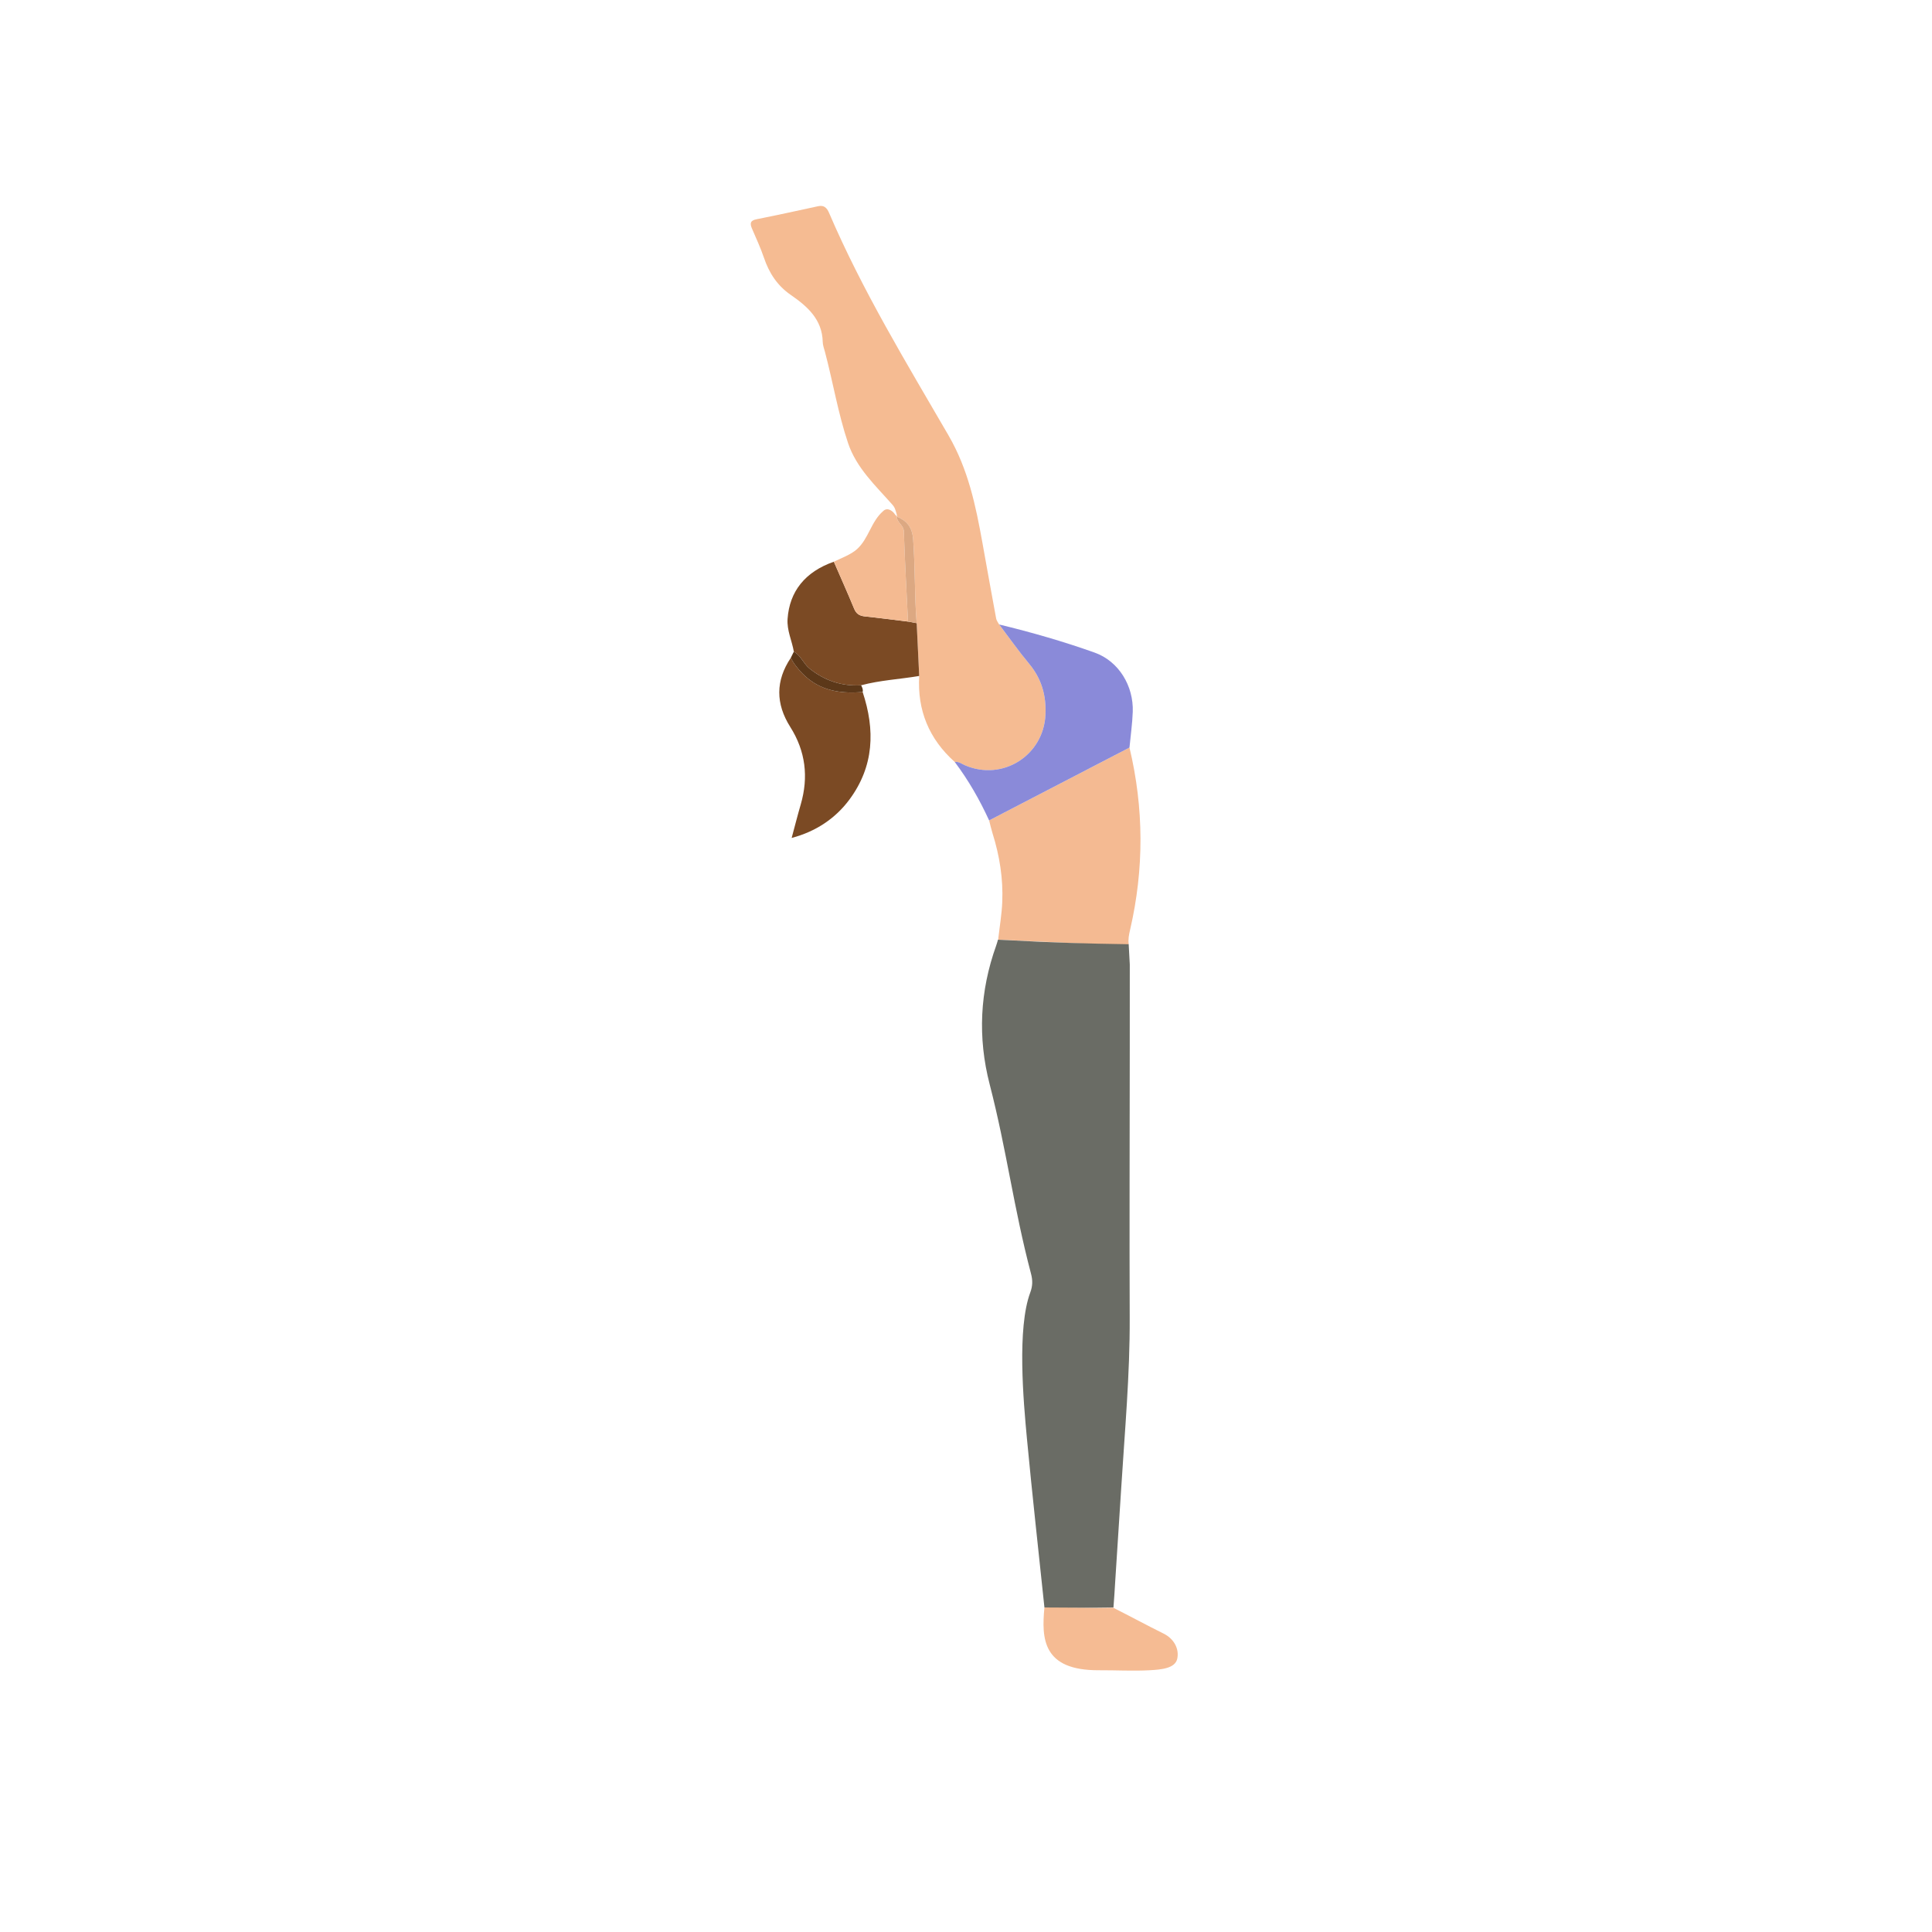
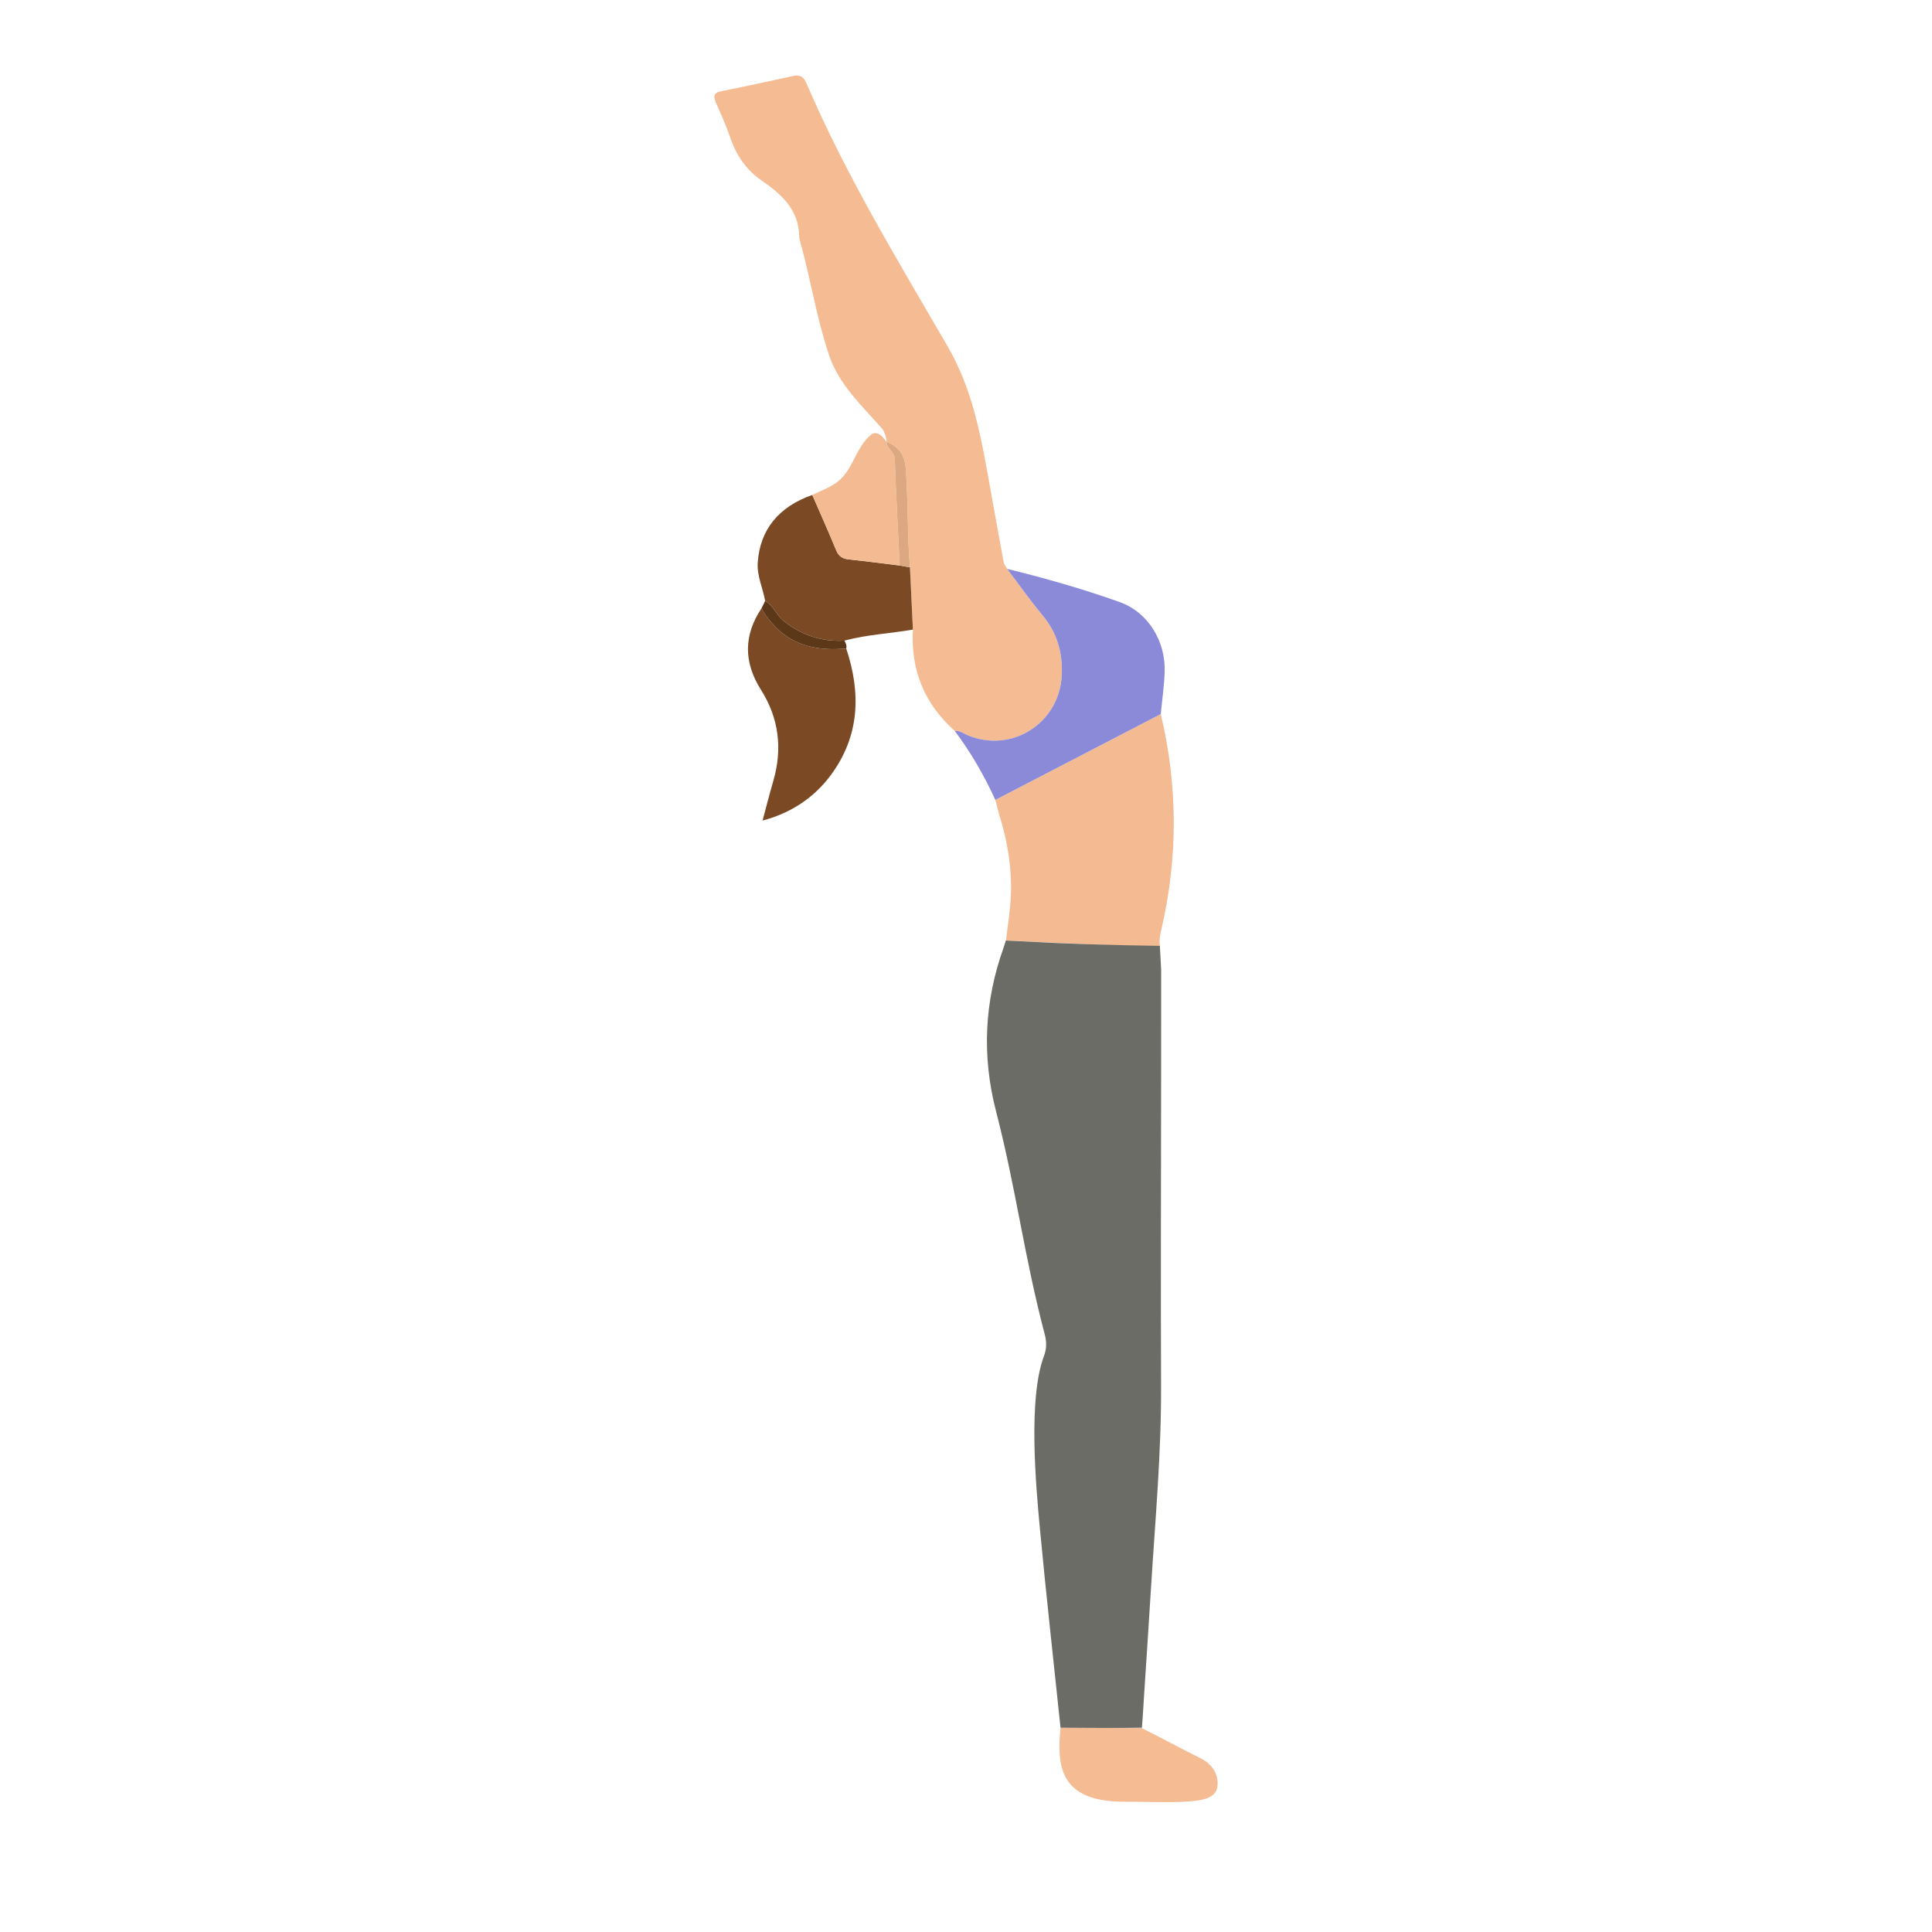
- <svg xmlns="http://www.w3.org/2000/svg" width="501" height="501" viewBox="0 0 501 501" fill="none">
-   <path d="M270.838 416.845C276.766 416.713 282.731 417.031 288.659 416.902C292.404 418.77 297.94 421.751 301.694 423.595C304.498 424.969 305.802 427.604 305.292 430.096C304.768 432.648 301.172 432.954 298.117 433.122C293.769 433.359 289.304 433.098 284.953 433.122C270.397 433.197 270.05 424.969 270.838 416.848V416.845Z" fill="#F5BB93" />
-   <path d="M247.571 197.58C240.917 191.631 237.847 184.203 238.366 175.288C238.147 170.725 237.931 166.161 237.712 161.597C237.124 154.394 237.337 147.164 236.803 139.95C236.563 136.708 235.223 135.086 232.581 133.953C232.572 133.797 232.569 133.641 232.566 133.485C232.102 131.809 231.967 131.5 231.382 130.84C227.016 125.898 222.08 121.349 219.909 114.884C217.315 107.157 216.008 99.085 213.918 91.219C213.693 90.377 213.366 89.525 213.348 88.67C213.216 82.817 209.351 79.441 205.084 76.496C201.543 74.052 199.447 70.793 198.1 66.823C197.228 64.256 196.073 61.782 195.003 59.284C194.43 57.944 194.517 57.179 196.217 56.846C201.54 55.803 206.832 54.621 212.134 53.479C213.654 53.152 214.407 53.836 214.991 55.203C223.618 75.348 235.016 94.035 245.97 112.917C251.059 121.688 253.017 131.062 254.747 140.693C255.929 147.266 257.104 153.842 258.321 160.412C258.42 160.952 258.828 161.432 259.095 161.939C261.668 165.333 264.121 168.832 266.847 172.101C270.073 175.969 271.326 180.299 271.108 185.289C270.643 195.874 260.04 202.648 250.282 198.474C249.404 198.099 248.618 197.439 247.568 197.583L247.571 197.58Z" fill="#F5BB92" />
-   <path d="M292.125 245.211C281.03 244.698 269.932 244.185 258.837 243.675C259.206 240.407 259.77 237.147 259.904 233.87C260.153 227.816 259.206 221.89 257.386 216.106C257.038 215.003 256.792 213.869 256.498 212.751C268.63 206.453 280.763 200.159 292.895 193.862C296.647 209.605 296.695 225.363 293.048 241.127C292.76 242.371 292.505 243.585 292.697 244.86L292.718 244.83C292.52 244.959 292.326 245.085 292.128 245.214L292.125 245.211Z" fill="#F4BA92" />
-   <path d="M292.892 193.862C280.76 200.159 268.628 206.453 256.495 212.75C254.039 207.389 251.125 202.297 247.571 197.58C248.621 197.433 249.406 198.096 250.285 198.471C260.046 202.645 270.649 195.871 271.11 185.286C271.329 180.296 270.079 175.969 266.849 172.098C264.124 168.829 261.671 165.333 259.098 161.936C267.467 163.966 275.752 166.341 283.852 169.228C290.143 171.471 293.984 177.894 293.744 184.605C293.633 187.697 293.186 190.776 292.892 193.862Z" fill="#8A8AD9" />
-   <path d="M237.711 161.597C237.93 166.161 238.149 170.725 238.365 175.289C233.351 176.138 228.241 176.383 223.303 177.706C218.292 177.994 213.878 176.521 209.947 173.388C208.346 172.11 207.701 169.999 205.857 168.983C205.371 166.14 204.019 163.483 204.232 160.479C204.738 153.336 208.795 148.268 216.229 145.663C217.992 149.723 219.806 153.762 221.492 157.852C222.049 159.204 222.91 159.705 224.286 159.849C228.017 160.239 231.735 160.734 235.459 161.186C236.209 161.324 236.961 161.459 237.711 161.597Z" fill="#7B4A24" />
-   <path d="M223.696 179.445C226.973 189.295 226.673 198.711 220.256 207.359C216.622 212.253 211.518 215.656 205.29 217.291C206.1 214.286 206.823 211.425 207.647 208.598C209.71 201.497 208.895 194.783 204.936 188.522C201.122 182.489 201.089 176.53 205.071 170.581C205.599 171.736 206.37 172.698 207.188 173.67C211.572 178.869 217.321 180.021 223.699 179.445H223.696Z" fill="#7B4A24" />
-   <path d="M223.696 179.445C217.318 180.02 211.569 178.869 207.185 173.669C206.364 172.695 205.593 171.732 205.068 170.581C205.332 170.047 205.593 169.516 205.857 168.982C207.698 169.999 208.343 172.11 209.947 173.387C213.878 176.524 218.292 177.996 223.303 177.705C223.585 178.251 223.864 178.797 223.696 179.445Z" fill="#5C3819" />
-   <path d="M234.377 137.781C234.32 136.117 232.533 135.514 232.578 133.949C232.395 133.745 232.212 133.538 232.032 133.334C232.038 133.334 232.041 133.334 232.047 133.334C231.6 132.648 230.197 131.37 229.01 132.54C225.855 135.286 225.282 139.643 222.242 142.396C220.676 143.811 218.238 144.693 216.232 145.656C217.996 149.716 219.81 153.755 221.495 157.845C222.053 159.197 222.913 159.698 224.29 159.842C228.02 160.232 231.738 160.727 235.463 161.179C235.085 153.38 234.644 145.581 234.38 137.775L234.377 137.781Z" fill="#F4BA91" />
-   <path d="M235.461 161.186C235.083 153.387 234.642 145.587 234.378 137.782C234.321 136.118 232.534 135.515 232.579 133.95C235.221 135.083 236.561 136.705 236.801 139.947C237.338 147.162 237.125 154.394 237.71 161.594C236.96 161.459 236.207 161.321 235.458 161.183L235.461 161.186Z" fill="#DCA882" />
-   <path d="M270.838 416.845C269.317 402.28 267.686 387.725 266.31 373.146C265.386 363.334 263.704 344.428 267.17 335.153C267.806 333.45 267.803 331.969 267.359 330.293C262.825 313.117 261.08 298.375 256.636 281.175C253.5 269.034 254.087 257.027 258.324 245.213C258.504 244.712 258.639 244.193 258.795 243.684C259.485 243.714 260.175 243.741 260.864 243.78C273.378 244.472 281.834 244.691 292.689 244.856C292.731 245.927 292.931 249.06 292.973 250.131C292.973 257.36 292.97 264.587 292.967 271.817C292.952 292.852 292.863 320.715 292.952 341.75C293.015 356.51 291.666 371.188 290.751 385.893C290.251 393.935 289.729 401.978 289.198 410.017C289.087 411.699 288.895 415.165 288.739 416.845C282.391 416.965 277.54 416.86 270.832 416.845H270.838Z" fill="#6A6C65" />
+ <svg xmlns="http://www.w3.org/2000/svg" width="500" height="500" viewBox="0 0 500 500" fill="none">
+   <path d="M274.464 447.13C281.439 446.975 288.456 447.349 295.43 447.197C299.836 449.395 306.349 452.901 310.765 455.071C314.064 456.687 315.598 459.788 314.999 462.719C314.381 465.721 310.152 466.081 306.557 466.279C301.441 466.557 296.189 466.25 291.07 466.279C273.946 466.367 273.537 456.687 274.464 447.133V447.13Z" fill="#F5BB93" />
+   <path d="M247.092 189.171C239.264 182.172 235.651 173.434 236.262 162.946C236.004 157.576 235.75 152.207 235.493 146.838C234.801 138.364 235.052 129.858 234.424 121.371C234.141 117.557 232.564 115.649 229.456 114.315C229.446 114.132 229.442 113.948 229.439 113.765C228.892 111.793 228.733 111.429 228.045 110.653C222.909 104.839 217.102 99.488 214.548 91.882C211.497 82.791 209.958 73.294 207.5 64.041C207.235 63.049 206.85 62.047 206.829 61.042C206.674 54.156 202.127 50.184 197.107 46.719C192.94 43.844 190.474 40.009 188.89 35.339C187.864 32.319 186.506 29.408 185.246 26.47C184.572 24.893 184.675 23.993 186.675 23.602C192.937 22.374 199.163 20.984 205.401 19.64C207.189 19.255 208.075 20.06 208.763 21.668C218.912 45.368 232.321 67.353 245.208 89.568C251.195 99.886 253.498 110.914 255.534 122.246C256.924 129.978 258.307 137.715 259.739 145.444C259.855 146.079 260.335 146.644 260.649 147.24C263.676 151.233 266.562 155.35 269.768 159.196C273.564 163.746 275.039 168.84 274.781 174.711C274.235 187.164 261.76 195.133 250.281 190.222C249.247 189.781 248.323 189.005 247.088 189.175L247.092 189.171Z" fill="#F5BB92" />
+   <path d="M299.507 245.207C286.455 244.603 273.398 244 260.345 243.4C260.779 239.555 261.443 235.72 261.601 231.865C261.894 224.742 260.779 217.771 258.638 210.966C258.229 209.668 257.939 208.334 257.594 207.018C271.867 199.61 286.141 192.205 300.414 184.797C304.827 203.318 304.884 221.856 300.594 240.402C300.255 241.866 299.955 243.295 300.181 244.794L300.206 244.759C299.973 244.91 299.744 245.058 299.511 245.21L299.507 245.207Z" fill="#F4BA92" />
+   <path d="M300.411 184.797C286.137 192.205 271.864 199.61 257.59 207.018C254.701 200.711 251.272 194.72 247.092 189.171C248.327 188.998 249.251 189.778 250.284 190.219C261.767 195.13 274.242 187.16 274.785 174.707C275.042 168.837 273.571 163.746 269.772 159.192C266.565 155.347 263.679 151.233 260.653 147.236C270.499 149.625 280.246 152.419 289.774 155.816C297.176 158.455 301.695 166.011 301.413 173.906C301.282 177.544 300.756 181.167 300.411 184.797Z" fill="#8A8AD9" />
+   <path d="M235.492 146.837C235.75 152.207 236.007 157.576 236.261 162.945C230.363 163.944 224.352 164.233 218.541 165.789C212.646 166.127 207.454 164.395 202.829 160.709C200.945 159.206 200.186 156.722 198.017 155.526C197.445 152.182 195.854 149.056 196.105 145.522C196.701 137.118 201.474 131.156 210.219 128.091C212.294 132.867 214.428 137.619 216.411 142.431C217.067 144.022 218.079 144.611 219.698 144.781C224.087 145.239 228.462 145.821 232.843 146.354C233.725 146.516 234.61 146.675 235.492 146.837Z" fill="#7B4A24" />
+   <path d="M219.003 167.835C222.859 179.424 222.507 190.501 214.957 200.675C210.681 206.432 204.677 210.436 197.35 212.359C198.302 208.824 199.153 205.459 200.123 202.132C202.55 193.778 201.59 185.879 196.934 178.513C192.446 171.416 192.407 164.406 197.092 157.407C197.713 158.765 198.62 159.897 199.583 161.04C204.741 167.158 211.503 168.512 219.007 167.835H219.003Z" fill="#7B4A24" />
+   <path d="M219.003 167.835C211.5 168.512 204.737 167.157 199.579 161.04C198.613 159.894 197.706 158.761 197.089 157.407C197.399 156.779 197.706 156.154 198.017 155.526C200.183 156.722 200.941 159.206 202.829 160.709C207.454 164.399 212.646 166.131 218.541 165.789C218.873 166.431 219.201 167.073 219.003 167.835Z" fill="#5C3819" />
+   <path d="M231.571 118.82C231.504 116.862 229.402 116.153 229.455 114.312C229.239 114.072 229.024 113.828 228.813 113.588C228.82 113.588 228.823 113.588 228.83 113.588C228.305 112.781 226.654 111.278 225.257 112.654C221.545 115.885 220.871 121.011 217.294 124.249C215.453 125.915 212.585 126.952 210.225 128.084C212.299 132.861 214.433 137.613 216.416 142.425C217.072 144.016 218.085 144.605 219.704 144.774C224.092 145.233 228.467 145.815 232.848 146.347C232.404 137.172 231.885 127.996 231.575 118.813L231.571 118.82Z" fill="#F4BA91" />
+   <path d="M232.843 146.354C232.399 137.179 231.88 128.003 231.57 118.82C231.503 116.862 229.4 116.153 229.453 114.312C232.561 115.645 234.138 117.554 234.42 121.367C235.052 129.855 234.801 138.364 235.489 146.834C234.607 146.675 233.722 146.513 232.84 146.351L232.843 146.354Z" fill="#DCA882" />
+   <path d="M274.464 447.13C272.675 429.995 270.756 412.871 269.137 395.719C268.05 384.176 266.071 361.934 270.149 351.022C270.897 349.018 270.894 347.276 270.372 345.304C265.038 325.097 262.985 307.754 257.756 287.519C254.066 273.235 254.758 259.109 259.743 245.21C259.954 244.621 260.113 244.01 260.296 243.411C261.108 243.446 261.919 243.478 262.731 243.524C277.452 244.338 287.4 244.596 300.171 244.79C300.22 246.049 300.457 249.736 300.506 250.995C300.506 259.501 300.503 268.003 300.499 276.508C300.481 301.256 300.376 334.036 300.481 358.783C300.555 376.147 298.968 393.416 297.892 410.716C297.303 420.177 296.689 429.639 296.065 439.097C295.934 441.076 295.708 445.154 295.525 447.13C288.057 447.271 282.349 447.147 274.457 447.13H274.464Z" fill="#6A6C65" />
</svg>
